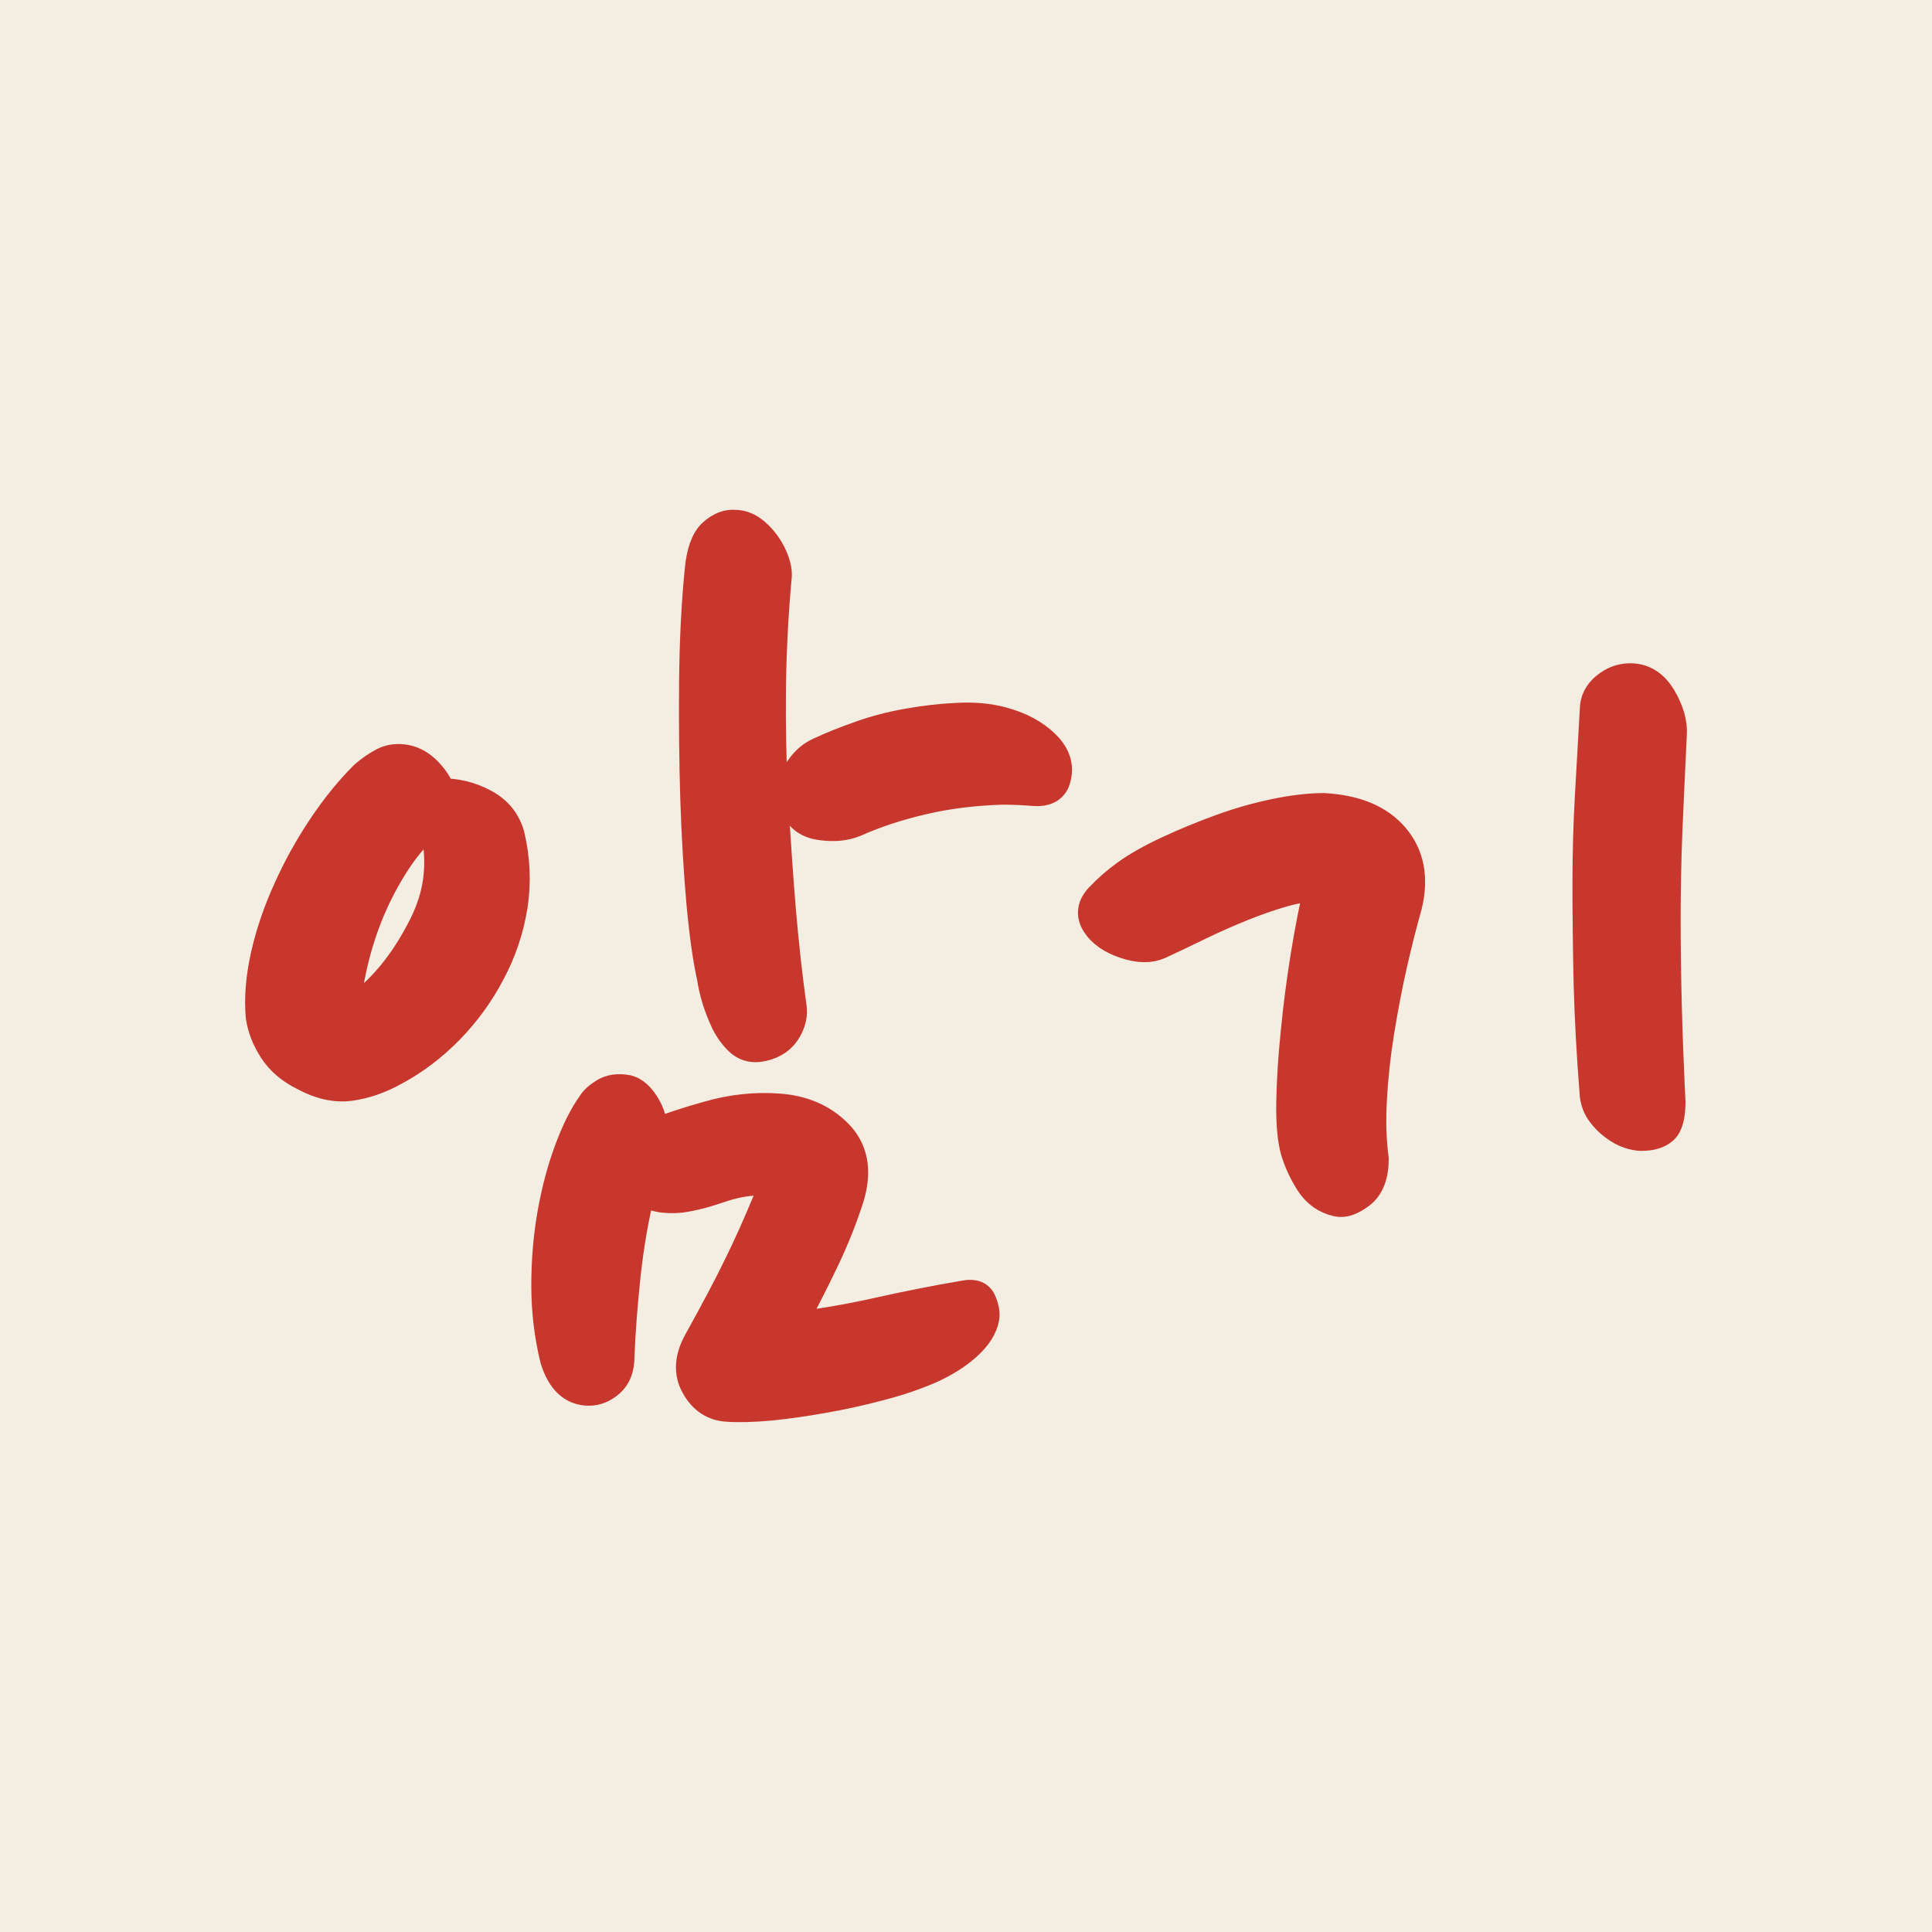
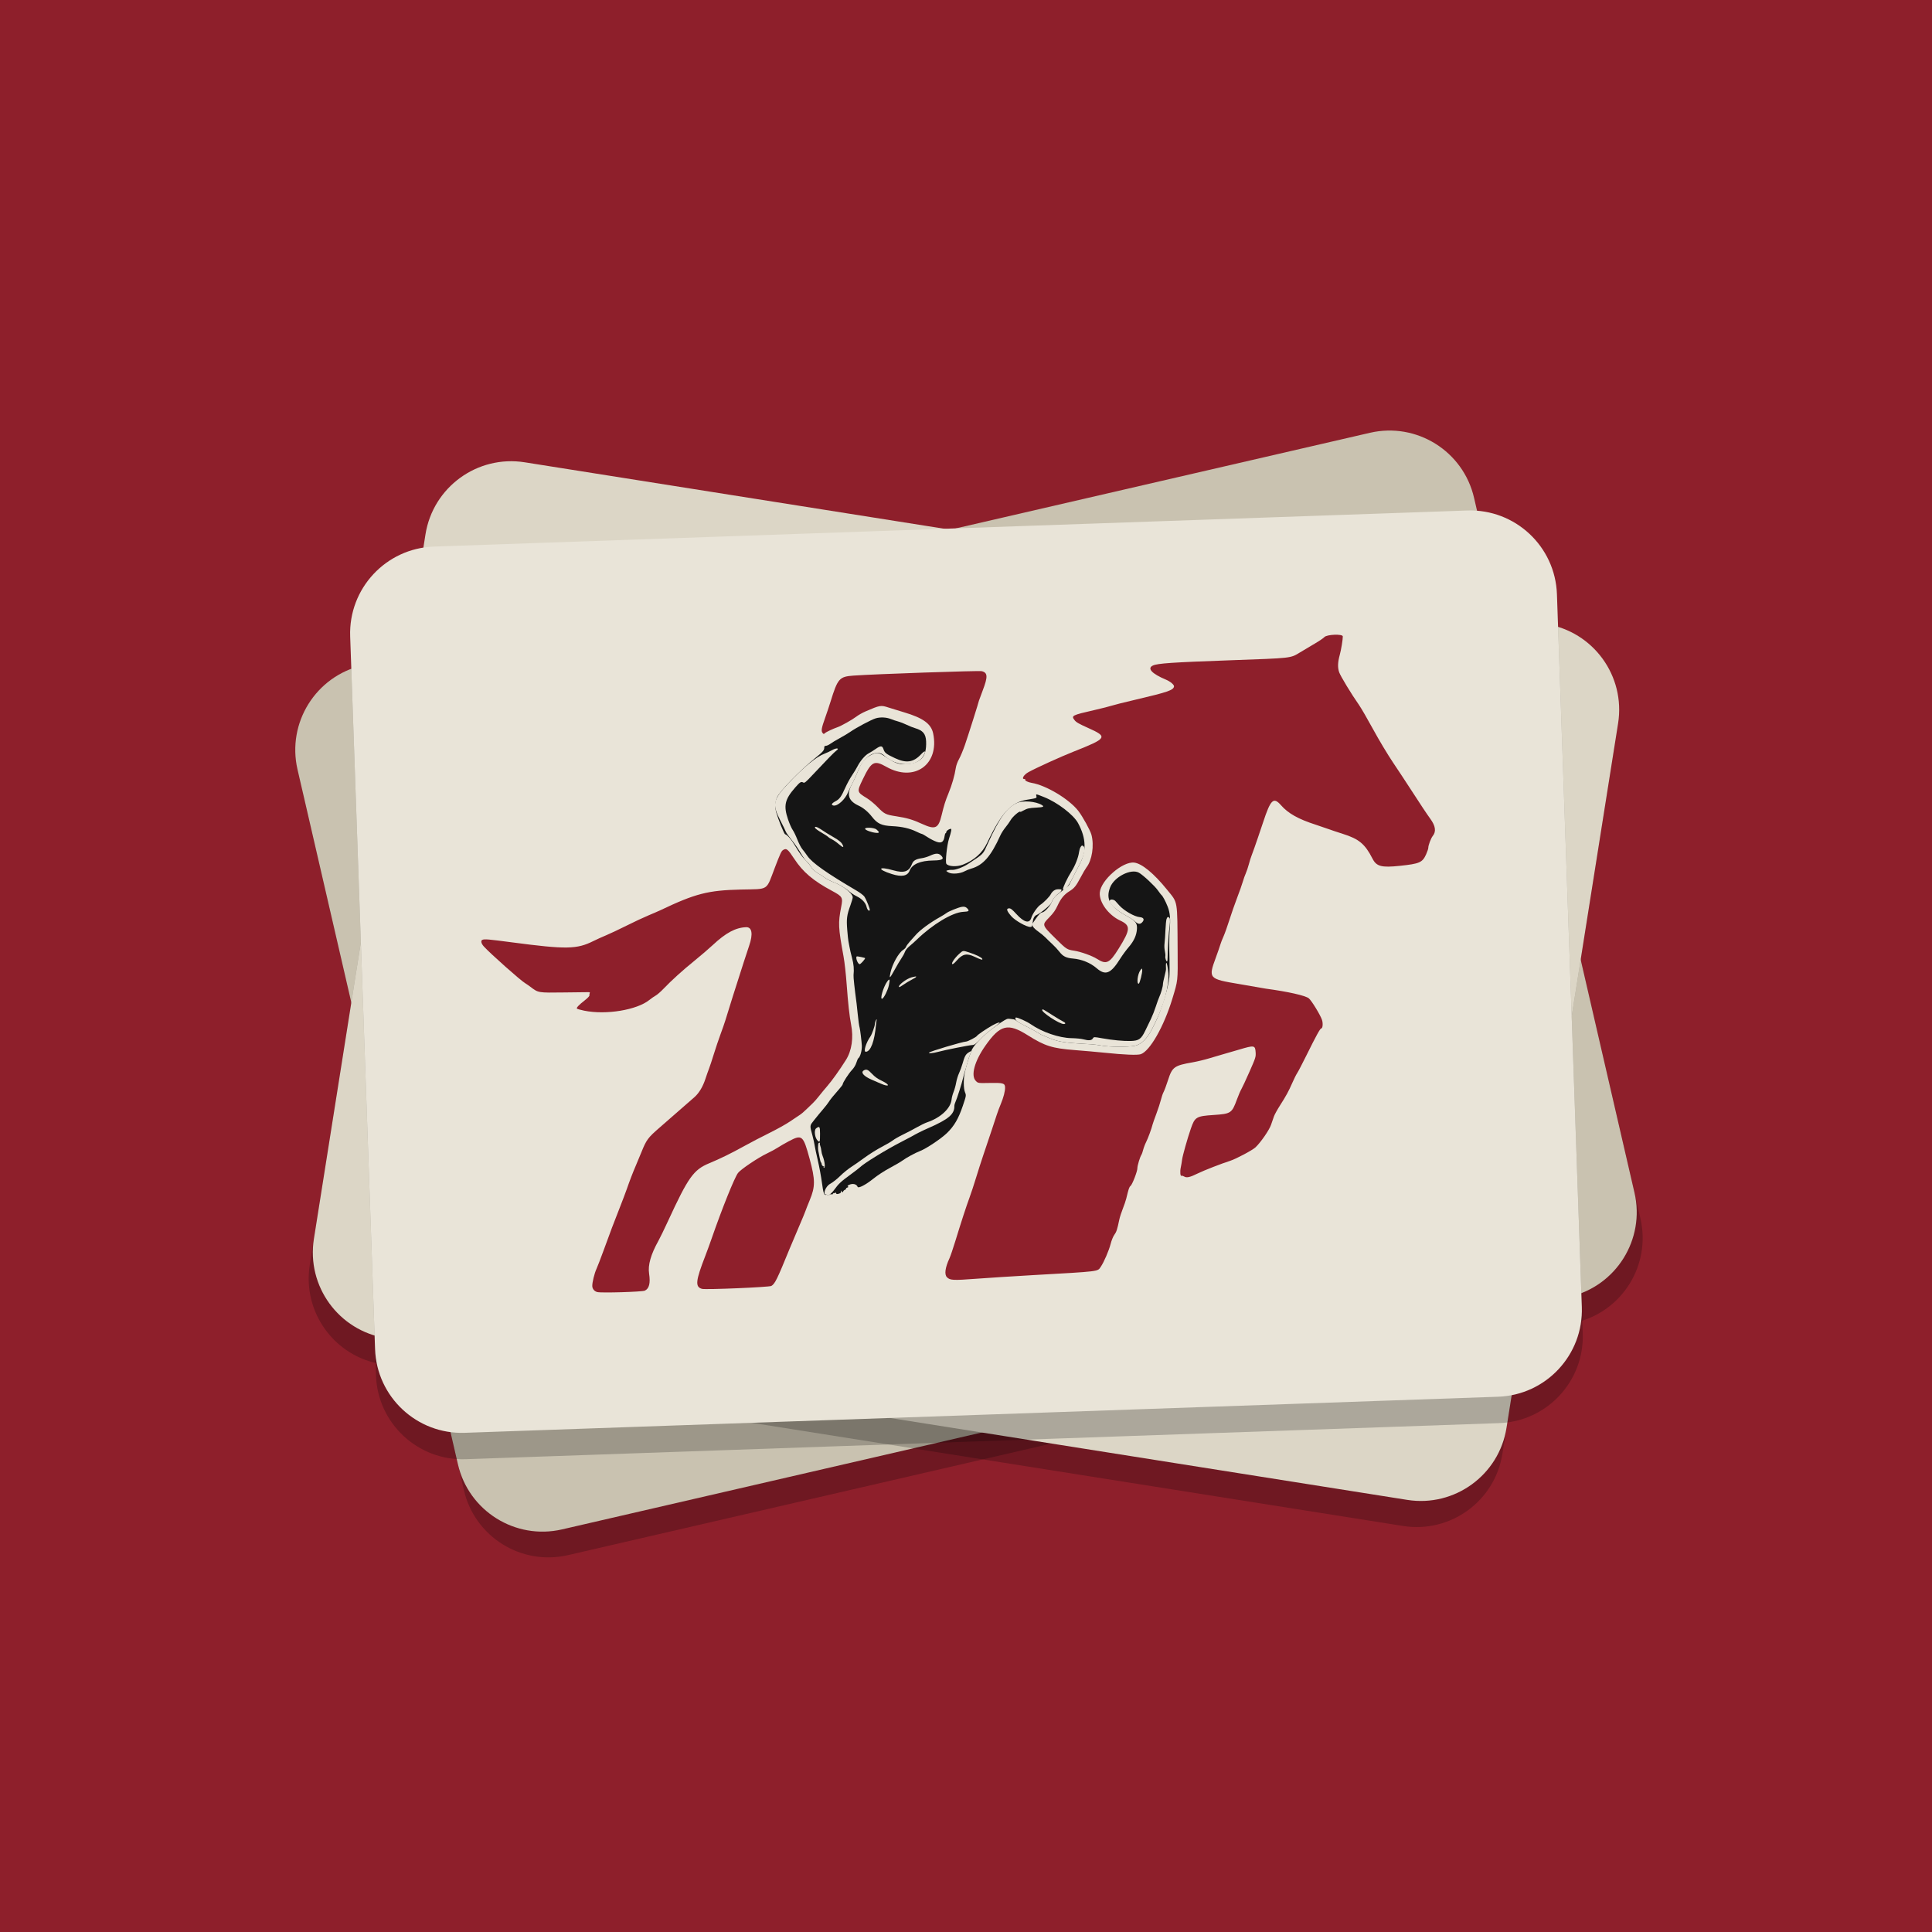
- <svg xmlns="http://www.w3.org/2000/svg" width="1024" height="1024" viewBox="0 0 100 100">
-   <rect width="100" height="100" fill="#F4EDE1" />
-   <path d="M28.70 70.34 Q28.25 68.49 28.25 66.54 Q28.25 64.58 28.57 62.79 Q28.89 61.00 29.44 59.53 Q29.98 58.06 30.62 57.16 Q30.81 56.84 31.29 56.55 Q31.77 56.26 32.48 56.39 Q32.99 56.52 33.40 57.19 Q33.82 57.86 33.82 58.70 Q34.84 58.25 36.67 57.74 Q38.49 57.22 40.28 57.35 Q42.20 57.48 43.39 58.70 Q44.57 59.91 44.00 61.90 Q43.48 63.56 42.65 65.29 Q41.82 67.02 40.92 68.68 Q43.16 68.42 45.44 67.91 Q47.71 67.40 49.95 67.02 Q50.65 66.89 50.84 67.40 Q51.04 67.91 50.97 68.23 Q50.84 68.94 50.08 69.64 Q49.31 70.34 48.16 70.86 Q47.00 71.37 45.53 71.75 Q44.06 72.14 42.62 72.39 Q41.18 72.65 39.87 72.78 Q38.56 72.90 37.66 72.84 Q36.57 72.78 36.00 71.75 Q35.42 70.73 36.12 69.45 Q37.47 67.02 38.20 65.51 Q38.94 64.01 39.71 62.15 Q39.96 61.64 39.77 61.38 Q39.58 61.13 39.26 61.13 Q38.36 61.13 37.24 61.51 Q36.12 61.90 35.23 62.02 Q33.95 62.15 33.18 61.58 Q32.67 63.62 32.41 65.99 Q32.16 68.36 32.09 70.22 Q32.09 71.11 31.58 71.56 Q31.07 72.01 30.49 72.01 Q29.21 72.01 28.70 70.34 Z M26.40 43.21 Q26.84 45.06 26.56 46.89 Q26.27 48.71 25.40 50.34 Q24.54 51.98 23.26 53.29 Q21.98 54.60 20.44 55.43 Q19.29 56.07 18.14 56.23 Q16.99 56.39 15.71 55.69 Q14.68 55.18 14.14 54.34 Q13.60 53.51 13.47 52.62 Q13.34 51.21 13.72 49.48 Q14.11 47.75 14.88 46.06 Q15.64 44.36 16.67 42.82 Q17.69 41.29 18.84 40.14 Q19.36 39.69 19.87 39.43 Q20.38 39.18 21.02 39.30 Q21.66 39.43 22.17 39.98 Q22.68 40.52 22.81 41.03 Q24.03 41.03 25.05 41.58 Q26.08 42.12 26.40 43.21 Z M40.99 52.04 Q41.12 52.74 40.67 53.42 Q40.22 54.09 39.26 54.22 Q38.68 54.28 38.27 53.90 Q37.85 53.51 37.56 52.94 Q37.28 52.36 37.08 51.72 Q36.89 51.08 36.83 50.63 Q36.51 49.22 36.28 46.76 Q36.06 44.30 35.96 41.32 Q35.87 38.34 35.90 35.24 Q35.93 32.14 36.19 29.51 Q36.32 28.10 36.89 27.59 Q37.47 27.08 38.04 27.14 Q38.49 27.14 38.91 27.43 Q39.32 27.72 39.64 28.17 Q39.96 28.62 40.12 29.10 Q40.28 29.58 40.22 29.96 Q39.96 32.84 39.93 35.75 Q39.90 38.66 40.06 41.51 Q40.22 44.36 40.44 47.05 Q40.67 49.74 40.99 52.04 Z M54.62 40.46 Q54.36 41.03 53.53 40.97 Q52.70 40.90 51.87 40.90 Q49.63 40.97 47.74 41.42 Q45.85 41.86 44.25 42.57 Q43.48 42.89 42.43 42.73 Q41.37 42.57 41.05 41.54 Q40.80 40.84 41.24 40.04 Q41.69 39.24 42.40 38.92 Q43.36 38.47 44.54 38.06 Q45.72 37.64 47.00 37.42 Q48.28 37.19 49.53 37.13 Q50.78 37.06 51.80 37.32 Q53.28 37.70 54.14 38.57 Q55.00 39.43 54.62 40.46 Z M22.36 42.50 Q21.34 43.34 20.54 44.55 Q19.74 45.77 19.16 47.14 Q18.59 48.52 18.27 49.93 Q17.95 51.34 17.88 52.55 Q18.59 52.23 19.71 51.08 Q20.83 49.93 21.72 48.26 Q22.56 46.73 22.68 45.26 Q22.81 43.78 22.36 42.50 Z M72.86 46.86 Q72.48 48.20 72.09 49.90 Q71.71 51.59 71.42 53.38 Q71.13 55.18 71.04 56.87 Q70.94 58.57 71.13 59.98 Q71.13 61.26 70.43 61.80 Q69.72 62.34 69.21 62.22 Q68.32 62.02 67.80 61.22 Q67.29 60.42 67.04 59.59 Q66.78 58.70 66.81 57.03 Q66.84 55.37 67.04 53.42 Q67.23 51.46 67.55 49.48 Q67.87 47.50 68.25 45.90 Q67.48 45.90 66.46 46.18 Q65.44 46.47 64.32 46.92 Q63.20 47.37 62.08 47.91 Q60.96 48.46 60.00 48.90 Q59.29 49.22 58.24 48.87 Q57.18 48.52 56.73 47.82 Q56.28 47.11 56.92 46.44 Q57.56 45.77 58.27 45.26 Q59.16 44.62 60.48 44.01 Q61.79 43.40 63.20 42.89 Q64.60 42.38 66.01 42.09 Q67.42 41.80 68.51 41.80 Q71.00 41.93 72.19 43.34 Q73.37 44.74 72.86 46.86 Z M86.49 57.03 Q86.49 58.12 86.11 58.47 Q85.72 58.82 84.96 58.82 Q84.70 58.82 84.32 58.70 Q83.93 58.57 83.55 58.28 Q83.16 57.99 82.88 57.61 Q82.59 57.22 82.52 56.71 Q82.27 53.58 82.20 50.89 Q82.14 48.20 82.14 45.77 Q82.14 43.34 82.27 41.13 Q82.40 38.92 82.52 36.74 Q82.52 36.04 83.10 35.56 Q83.68 35.08 84.38 35.08 Q85.40 35.08 86.01 36.10 Q86.62 37.13 86.56 38.02 Q86.43 40.71 86.33 43.02 Q86.24 45.32 86.24 47.56 Q86.24 49.80 86.30 52.07 Q86.36 54.34 86.49 57.03 Z" fill="#C8372D" stroke="#C8372D" stroke-width="1.5" stroke-linejoin="round" />
+ <svg xmlns="http://www.w3.org/2000/svg" viewBox="0 0 1024 1024" width="1024" height="1024">
+   <rect width="1024" height="1024" fill="#8E1F2B" />
+   <g transform="translate(512 520) rotate(-13)">
+     <rect x="-320.0" y="-235.0" width="640" height="470" rx="46" fill="#000" opacity=".22" transform="translate(0 14)" />
+     <rect x="-320.0" y="-235.0" width="640" height="470" rx="46" fill="#C9C2B0" />
+   </g>
+   <g transform="translate(512 520) rotate(9)">
+     <rect x="-320.0" y="-235.0" width="640" height="470" rx="46" fill="#000" opacity=".22" transform="translate(0 14)" />
+     <rect x="-320.0" y="-235.0" width="640" height="470" rx="46" fill="#DCD6C6" />
+   </g>
+   <g transform="translate(512 515) rotate(-2)">
+     <rect x="-320.0" y="-235.0" width="640" height="470" rx="46" fill="#000" opacity=".22" transform="translate(0 14)" />
+     <rect x="-320.0" y="-235.0" width="640" height="470" rx="46" fill="#E9E4D8" />
+     <g transform="translate(-270.0 -171.5) scale(0.3942)">
+       <path d="M 1182.145 2.346 C 1180.933 3.636, 1175.117 7.298, 1169.221 10.483 C 1163.324 13.669, 1154.225 18.666, 1149 21.588 C 1135.275 29.264, 1139.088 28.965, 1053.828 29.047 C 976.815 29.121, 956.864 29.777, 950.489 32.440 C 942.158 35.921, 948.568 43.406, 967.274 52.040 C 973.165 54.758, 978.267 59.389, 977.828 61.618 C 976.857 66.561, 969.074 68.931, 925.500 77.553 C 910.100 80.600, 895.475 83.732, 893 84.513 C 890.525 85.293, 880.175 87.542, 870 89.510 C 839.107 95.487, 838.154 95.929, 842.623 102.211 C 844.670 105.087, 848.305 107.348, 860.469 113.311 C 886.997 126.314, 885.846 128.057, 839.942 144.394 C 822.356 150.652, 788.589 164.598, 778.252 169.871 C 771.679 173.225, 768.077 179, 772.559 179 C 773.416 179, 773.852 179.431, 773.526 179.957 C 772.799 181.134, 777.281 183.515, 782 184.460 C 801.394 188.343, 831.865 208.173, 843.528 224.500 C 849.036 232.211, 858.613 251.186, 859.931 257 C 863.251 271.643, 859.552 291.206, 851.685 300.616 C 850.359 302.202, 846.695 308, 843.543 313.500 C 836.849 325.178, 834.384 328.016, 827.542 331.923 C 820.420 335.989, 815.766 341.258, 811.084 350.558 C 808.006 356.672, 805.215 360.362, 799.514 365.856 C 788.859 376.122, 788.677 375.447, 807.500 395.424 C 820.929 409.677, 821.703 410.213, 831.461 412.018 C 839.927 413.585, 855.209 419.672, 861.443 423.961 C 873.798 432.461, 878.091 430.650, 890.976 411.500 C 908.112 386.033, 908.596 380.830, 894.500 373.622 C 878.875 365.632, 866.914 347.927, 868.428 335.029 C 870.372 318.452, 900.672 293.933, 916.153 296.408 C 926.394 298.046, 942.114 311.970, 958.852 334.230 C 973.131 353.218, 972.249 346.889, 970.306 416.500 C 969.139 458.319, 969.434 456.278, 960.953 481.096 C 948.395 517.845, 928.312 550.429, 915.935 554.138 C 911.334 555.516, 894.287 554.231, 867 550.450 C 857.375 549.117, 839.375 546.889, 827 545.499 C 797.298 542.165, 787.165 538.573, 765.198 523.591 C 738.831 505.608, 728.406 507.777, 707.389 535.618 C 692.201 555.739, 686.281 574.806, 692.917 582.233 C 695.833 585.497, 695.833 585.497, 711.570 585.734 C 729.611 586.006, 732 586.775, 732 592.313 C 732 597.313, 729.512 605.776, 725.461 614.556 C 723.445 618.925, 720.755 625.425, 719.484 629 C 717.187 635.460, 709.807 655.255, 699.352 683 C 696.347 690.975, 691.497 704.475, 688.575 713 C 685.653 721.525, 681.419 733, 679.166 738.500 C 674.428 750.069, 666.412 772.032, 657.821 796.979 C 654.510 806.593, 650.661 816.708, 649.268 819.457 C 642.988 831.850, 641.453 840.962, 645.002 844.772 C 649.043 849.109, 652.861 849.435, 684.799 848.169 C 701.135 847.522, 734.750 846.547, 759.500 846.002 C 852.803 843.951, 847.356 844.435, 852.302 837.751 C 856.622 831.913, 863.829 816.685, 866.424 807.909 C 867.939 802.787, 870.178 797.792, 871.970 795.538 C 874.857 791.905, 876.072 788.572, 879.274 775.500 C 880.082 772.200, 882.430 765.675, 884.490 761 C 886.550 756.325, 888.860 750.250, 889.623 747.500 C 893.253 734.414, 894.161 732.001, 895.914 730.773 C 898.364 729.056, 906 711.174, 906 707.151 C 906 704.001, 910.211 691.656, 912.035 689.457 C 912.583 688.797, 913.736 685.837, 914.598 682.879 C 915.460 679.920, 917.452 675.190, 919.025 672.367 C 921.678 667.606, 926.890 654.801, 928.536 649 C 928.927 647.625, 931.430 641.246, 934.099 634.823 C 936.768 628.401, 939.807 620.076, 940.852 616.323 C 941.896 612.571, 943.687 607.922, 944.830 605.994 C 945.974 604.066, 948.936 596.866, 951.413 589.994 C 957.602 572.825, 960.392 570.970, 985.212 567.519 C 991.420 566.656, 1001.675 564.556, 1008 562.853 C 1014.325 561.150, 1022.875 558.954, 1027 557.975 C 1031.125 556.995, 1040.707 554.575, 1048.293 552.597 C 1068.903 547.222, 1070.095 547.467, 1070.339 557.114 C 1070.494 563.266, 1070.154 564.215, 1061.076 583 C 1055.893 593.725, 1050.621 604.075, 1049.360 606 C 1048.099 607.925, 1045.256 613.952, 1043.042 619.394 C 1035.576 637.747, 1034.305 638.535, 1010.983 639.263 C 987.578 639.994, 985.665 641.048, 979.707 656.500 C 974.577 669.805, 967.217 692.849, 966.452 698 C 966.085 700.475, 965.127 705.108, 964.323 708.295 C 962.884 714.001, 963.312 720.543, 965.053 719.467 C 965.543 719.165, 967.079 719.661, 968.467 720.571 C 971.806 722.758, 976.123 721.933, 987 717.030 C 995.137 713.362, 1019.375 704.878, 1031.033 701.618 C 1038.963 699.400, 1061.444 688.427, 1065.683 684.706 C 1072.923 678.349, 1084.951 662.177, 1087.618 655.213 C 1089.032 651.521, 1090.978 646.475, 1091.943 644 C 1092.909 641.525, 1096.804 635.010, 1100.599 629.523 C 1109.261 617.001, 1112.859 610.899, 1118.436 599.274 C 1120.870 594.199, 1123.946 588.574, 1125.270 586.774 C 1126.595 584.973, 1132.530 574.500, 1138.459 563.500 C 1152.655 537.165, 1158.127 528, 1159.654 528 C 1161.584 528, 1162.407 521.317, 1161.051 516.654 C 1159.102 509.954, 1147.959 490.171, 1144.349 487.001 C 1139.923 483.115, 1116.986 477.095, 1087.153 471.989 C 1084.213 471.485, 1081.026 470.826, 1080.071 470.523 C 1079.117 470.220, 1066.384 467.547, 1051.775 464.584 C 1010.456 456.201, 1009.990 455.637, 1021.355 427.730 C 1024.318 420.453, 1027.313 412.700, 1028.009 410.500 C 1028.706 408.300, 1030.735 403.575, 1032.518 400 C 1034.301 396.425, 1038.236 386.525, 1041.262 378 C 1044.288 369.475, 1049.447 356.200, 1052.728 348.500 C 1056.008 340.800, 1059.724 331.350, 1060.985 327.500 C 1062.246 323.650, 1064.297 318.464, 1065.542 315.975 C 1066.787 313.486, 1068.815 308.086, 1070.048 303.975 C 1071.280 299.864, 1073.105 294.700, 1074.102 292.500 C 1075.100 290.300, 1077.009 285.575, 1078.344 282 C 1079.680 278.425, 1081.937 272.575, 1083.360 269 C 1084.782 265.425, 1088.262 256.200, 1091.093 248.500 C 1102.376 217.803, 1106.307 214.298, 1116.051 226.242 C 1125.239 237.504, 1138.682 245.685, 1161.500 253.901 C 1166.450 255.683, 1173.875 258.517, 1178 260.198 C 1182.125 261.879, 1190.996 265.198, 1197.714 267.572 C 1219.270 275.193, 1227.059 282.175, 1236.494 302.333 C 1241.467 312.959, 1248.127 314.949, 1272.883 313.210 C 1299.530 311.338, 1303.380 309.810, 1308.697 299 C 1310.456 295.425, 1311.919 291.528, 1311.947 290.339 C 1312.031 286.922, 1315.919 277.602, 1318.529 274.565 C 1323.551 268.720, 1322.688 261.192, 1315.847 251.173 C 1311.936 245.445, 1302.853 230.682, 1290.207 209.500 C 1284.953 200.700, 1275.195 184.725, 1268.522 174 C 1261.643 162.945, 1250.747 143.240, 1243.363 128.500 C 1236.199 114.200, 1228.233 99.266, 1225.661 95.312 C 1215.798 80.154, 1201.873 55.266, 1200.347 50.069 C 1198.470 43.673, 1198.974 36.680, 1202.012 27 C 1204.122 20.277, 1206.949 6.197, 1206.982 2.250 C 1207.011 -1.305, 1185.497 -1.222, 1182.145 2.346 M 547.826 31.947 C 528.507 32.675, 526.360 34.937, 515.571 65.934 C 513.598 71.602, 509.993 81.248, 507.559 87.370 C 502.180 100.899, 501.367 104.793, 503.354 107.487 C 504.709 109.323, 504.959 109.352, 506.660 107.867 C 508.351 106.391, 518.023 102.263, 524 100.465 C 528.766 99.032, 544.233 91.020, 549.354 87.332 C 552.184 85.293, 557.875 82.307, 562 80.696 C 582.108 72.842, 582.929 72.736, 593.500 76.604 C 597.350 78.013, 606.575 81.203, 614 83.693 C 639.200 92.144, 649.762 100.415, 651.990 113.441 C 659.194 155.559, 624.258 178.599, 587.432 156.016 C 571.406 146.188, 567.705 148.027, 555.081 172.091 C 546.561 188.331, 546.605 188.556, 560.074 197.430 C 563.689 199.812, 569.946 205.396, 573.977 209.839 C 582.656 219.404, 584.398 220.337, 598.618 223.029 C 613.042 225.759, 620.349 228.211, 633.233 234.642 C 650.293 243.158, 654.587 241.384, 659.472 223.801 C 663.248 210.210, 665.184 204.722, 669.809 194.500 C 674.875 183.301, 678.848 171.108, 680.811 160.729 C 681.447 157.370, 683.421 152.500, 685.534 149.076 C 687.530 145.841, 691.399 137.413, 694.130 130.347 C 698.725 118.458, 715 72.654, 715 71.611 C 715 71.359, 717.513 65.225, 720.583 57.980 C 728.311 39.751, 728.217 34.266, 720.142 32.023 C 716.329 30.964, 575.585 30.902, 547.826 31.947 M 444.743 263.084 C 442.550 264.361, 440.800 267.804, 433.094 286 C 419.668 317.704, 424.820 314.594, 386.450 314.156 C 342.124 313.650, 325.026 317.396, 277.500 338.022 C 274.750 339.215, 267.220 342.178, 260.766 344.605 C 254.312 347.032, 240.812 352.787, 230.766 357.395 C 220.720 362.002, 208.225 367.368, 203 369.319 C 197.775 371.269, 190.020 374.456, 185.766 376.400 C 162.986 386.812, 148.967 386.554, 76.319 374.389 C 44.242 369.018, 39.580 368.457, 36.582 369.607 C 34.020 370.590, 34.759 374.529, 38.279 378.655 C 46.922 388.788, 86.183 426.197, 92 429.843 C 93.375 430.704, 96.525 433.057, 99 435.070 C 109.338 443.481, 108.815 443.375, 143.500 444.125 C 160.550 444.494, 175.539 444.842, 176.809 444.898 C 178.395 444.968, 178.872 445.392, 178.334 446.250 C 177.903 446.938, 177.671 448.237, 177.819 449.138 C 177.989 450.176, 175.540 452.629, 171.133 455.835 C 163.391 461.465, 159.812 464.935, 160.284 466.352 C 160.457 466.871, 164.839 468.313, 170.022 469.557 C 199.150 476.548, 240.772 471.189, 258.174 458.206 C 261.103 456.021, 265.075 453.459, 267 452.513 C 268.925 451.567, 273.650 447.734, 277.500 443.996 C 289.226 432.611, 303.701 420.395, 320.500 407.706 C 329.300 401.059, 340.775 391.890, 346 387.331 C 364.038 371.591, 377.490 365, 391.577 365 C 399.531 365, 400.746 374.493, 394.777 390 C 391.627 398.183, 384.640 417.500, 370.544 457 C 367.188 466.403, 363.176 477.889, 359.190 489.500 C 358.057 492.800, 354.879 500.980, 352.128 507.677 C 349.377 514.375, 344.890 526.300, 342.157 534.177 C 339.424 542.055, 336.205 550.750, 335.003 553.500 C 333.801 556.250, 331.470 562.204, 329.822 566.730 C 326.044 577.105, 320.645 585.505, 314.380 590.752 C 309.090 595.184, 286.521 613.550, 265 630.937 C 249.929 643.114, 247.547 646.132, 240.484 662 C 237.914 667.775, 234.208 675.875, 232.249 680 C 227.961 689.031, 222.939 700.827, 219.051 711 C 217.474 715.125, 212.274 727.500, 207.494 738.500 C 198.357 759.531, 196.864 763.106, 184.622 793.281 C 180.431 803.611, 175.889 814.259, 174.529 816.943 C 171.464 822.991, 168 835.254, 168 840.056 C 168 843.859, 170.693 847.280, 174.500 848.313 C 180.300 849.886, 234.702 850.152, 238.356 848.625 C 244.328 846.129, 246.442 838.860, 244.928 826.018 C 243.562 814.438, 248.114 800.287, 258.996 782.277 C 261.249 778.550, 267.400 766.950, 272.666 756.500 C 302.033 698.224, 309.488 688.486, 330.863 680.471 C 345.965 674.808, 361.019 668.080, 378 659.403 C 387.075 654.765, 402.862 647.216, 413.082 642.627 C 423.302 638.038, 436.127 631.458, 441.582 628.005 C 447.037 624.551, 453.075 620.806, 455 619.683 C 456.925 618.559, 460.975 615.358, 464 612.568 C 467.025 609.779, 471.075 606.138, 473 604.478 C 474.925 602.818, 478.740 598.768, 481.478 595.480 C 484.216 592.191, 489.391 586.348, 492.978 582.496 C 499.800 575.169, 510.247 561.590, 519.387 548.166 C 527.774 535.848, 530.913 518.525, 528.023 500.500 C 526.263 489.521, 524.937 471.888, 524.007 447.065 C 523.475 432.853, 522.253 416.811, 521.108 409 C 515.318 369.498, 515.246 363.919, 520.240 342.251 C 523.194 329.436, 522.604 328.321, 508.532 320.112 C 483.837 305.706, 470.516 293.582, 459.517 275.500 C 451.166 261.771, 449.459 260.337, 444.743 263.084 M 438.927 654.584 C 433.742 657.105, 426.902 660.745, 423.726 662.671 C 420.551 664.597, 413.889 667.910, 408.923 670.033 C 397.028 675.117, 372.749 690.267, 369.089 694.888 C 363.989 701.331, 345.928 742.112, 330.512 782 C 327.854 788.875, 323.750 799, 321.390 804.500 C 307.025 837.984, 305.935 845.873, 315.253 848.903 C 319.966 850.435, 405.756 849.811, 408.642 848.223 C 413.579 845.507, 416.675 839.729, 434.741 799.500 C 437.211 794, 443.172 781.175, 447.988 771 C 452.803 760.825, 457.321 750.925, 458.027 749 C 458.733 747.075, 461.520 740.673, 464.222 734.774 C 472.424 716.862, 472.718 707.751, 466.014 679.156 C 458.511 647.154, 457.010 645.792, 438.927 654.584" fill="#8E1F2B" />
+       <path d="M 575.500 90.418 C 569.689 91.935, 549.065 101.973, 540.843 107.287 C 537.732 109.297, 531.207 112.905, 526.343 115.303 C 521.479 117.701, 515.750 120.864, 513.610 122.332 C 511.471 123.799, 508.659 125, 507.360 125 C 505.642 125, 505 125.562, 505 127.066 C 505 130.752, 503.114 132.841, 492.724 140.668 C 471.010 157.025, 442.367 184.567, 439.035 192.294 C 436.120 199.054, 435.684 205.101, 437.563 212.714 C 439.775 221.675, 446.987 241.402, 448.221 241.866 C 451.673 243.163, 456.825 249.741, 462.247 259.773 C 466.090 266.886, 470.549 273.495, 473.816 276.923 C 476.740 279.990, 479.961 284.075, 480.974 286 C 482.982 289.814, 486.808 293.612, 491.500 296.450 C 493.150 297.448, 496.799 300.011, 499.609 302.145 C 502.419 304.279, 507.594 307.184, 511.109 308.601 C 523.145 313.451, 535.874 324.127, 536.230 329.671 C 536.295 330.677, 534.710 335.566, 532.709 340.535 C 527.417 353.679, 526.632 358.479, 527.319 373.500 C 527.646 380.650, 528.119 387.444, 528.370 388.598 C 528.621 389.752, 529.131 393.127, 529.503 396.098 C 529.875 399.069, 531.173 405.775, 532.386 411 C 534.417 419.741, 534.791 426.688, 533.651 434.500 C 533.285 437.010, 534.381 452.084, 536.450 473 C 536.695 475.475, 537.163 482, 537.491 487.500 C 537.977 495.665, 538.732 502.635, 539.495 506 C 540.063 508.505, 541.374 523.922, 541.481 529.347 C 541.610 535.936, 538.829 544.752, 536.087 546.446 C 535.601 546.747, 534.370 549.349, 533.352 552.229 C 532.175 555.558, 529.861 559.086, 527 561.914 C 522.520 566.342, 514.020 578.541, 514.007 580.559 C 514.003 581.142, 511.863 583.870, 509.250 586.623 C 501.225 595.077, 495.940 601.156, 494.239 603.889 C 493.345 605.325, 489.888 609.457, 486.557 613.071 C 483.226 616.684, 477.709 622.925, 474.298 626.938 C 467.373 635.087, 467.593 633.640, 471.020 648.500 C 472.035 652.900, 473.110 658.750, 473.408 661.500 C 473.707 664.250, 475.327 673.475, 477.009 682 C 478.690 690.525, 480.682 703.926, 481.435 711.779 C 482.796 725.983, 483.850 729.379, 486.573 728.334 C 487.358 728.032, 488 728.296, 488 728.919 C 488 729.669, 489.012 729.528, 491 728.500 C 493.173 727.376, 494 727.284, 494 728.165 C 494 728.835, 494.607 728.553, 495.348 727.538 C 496.090 726.524, 497.176 725.991, 497.763 726.353 C 498.349 726.716, 499.057 726.447, 499.336 725.756 C 499.636 725.011, 499.874 725.226, 499.921 726.284 C 499.977 727.543, 500.663 727.977, 502.250 727.759 C 505.640 727.293, 507.202 725.986, 506.566 724.149 C 506.132 722.897, 506.350 722.958, 507.470 724.403 C 508.779 726.093, 509.015 726.125, 509.565 724.692 C 509.906 723.803, 511.050 722.802, 512.107 722.466 C 513.164 722.131, 513.803 721.490, 513.526 721.042 C 513.249 720.594, 514.030 719.951, 515.261 719.614 C 516.887 719.168, 517.150 718.774, 516.222 718.173 C 515.291 717.572, 515.645 717.027, 517.519 716.173 C 522.605 713.856, 527.898 715.194, 529.210 719.129 C 530.025 721.574, 540.084 716.831, 550.316 709.178 C 556.440 704.598, 565.648 699.032, 573.411 695.218 C 580.513 691.729, 588.163 687.612, 590.411 686.069 C 595.880 682.317, 608.237 676.156, 614.883 673.869 C 623.202 671.006, 643.696 658.319, 651.750 651.047 C 661.778 641.992, 667.930 632.257, 674.283 615.392 C 679.537 601.446, 679.537 601.446, 677.925 597.081 C 676.038 591.973, 676.368 578.763, 678.590 570.500 C 680.728 562.548, 684.459 551.142, 686.169 547.332 C 687.361 544.674, 688.392 542.275, 688.460 542 C 689.124 539.314, 692.996 534.179, 697.648 529.813 C 700.762 526.891, 704.028 523.775, 704.905 522.888 C 708.370 519.386, 721.593 509.776, 729.602 504.938 C 737.461 500.191, 738.350 499.888, 742.277 500.608 C 744.600 501.033, 746.838 501.408, 747.250 501.441 C 747.663 501.473, 749.542 502.730, 751.426 504.234 C 753.310 505.737, 758.823 509.060, 763.676 511.619 C 768.529 514.177, 775.063 518.010, 778.195 520.135 C 781.327 522.261, 784.133 524, 784.429 524 C 784.726 524, 787.688 525.318, 791.013 526.928 C 803.262 532.862, 811.381 534.775, 833.500 536.938 C 839 537.476, 846.425 538.200, 850 538.548 C 853.575 538.895, 859.200 539.797, 862.500 540.551 C 873.216 543, 898.255 544.135, 908.148 542.620 C 916.942 541.273, 925.441 533.441, 932.696 520 C 934.328 516.975, 936.166 513.600, 936.780 512.500 C 945.180 497.450, 956.034 466.419, 957.928 452.044 C 958.402 448.445, 958.854 438.075, 958.933 429 C 959.084 411.794, 959.704 396.386, 960.528 389.417 C 962.356 373.955, 961.956 365.647, 958.974 357.154 C 956.326 349.611, 952.694 342.313, 950.936 341 C 950.567 340.725, 948.664 338.025, 946.707 335 C 942.670 328.761, 927.330 313.412, 921.882 310.160 C 911.406 303.906, 888.299 314.775, 882.484 328.692 C 875.924 344.392, 881.348 354.500, 903.428 367.728 C 915.165 374.759, 917.364 377.711, 916.664 385.500 C 915.903 393.969, 912.157 401.602, 904.886 409.501 C 901.249 413.453, 895.875 420.240, 892.944 424.583 C 879.347 444.733, 872.252 447.327, 860.500 436.446 C 852.457 428.999, 840.978 423.853, 829.333 422.474 C 820.302 421.404, 815.921 419.045, 811.535 412.889 C 809.423 409.925, 805.176 405.015, 802.098 401.977 C 799.019 398.940, 795.113 394.890, 793.417 392.977 C 791.722 391.065, 787.545 387.352, 784.135 384.726 C 777.599 379.693, 774.927 375.762, 776.554 373.572 C 777.074 372.871, 778.950 370.319, 780.722 367.899 C 785.238 361.732, 788.164 359, 790.251 359 C 793.070 359, 801.081 350.961, 803.207 346 C 805.745 340.076, 807.855 337.929, 818 330.947 C 822.675 327.729, 826.991 324.287, 827.592 323.298 C 828.192 322.309, 830.842 317.450, 833.481 312.500 C 836.121 307.550, 839.821 300.918, 841.705 297.762 C 852.733 279.287, 852.980 261.936, 842.515 240.758 C 836.829 229.251, 815.680 211.857, 797.998 204.144 C 786.818 199.268, 787.148 199.322, 787.746 202.454 C 788.279 205.241, 788.535 205.152, 775 206.893 C 753.454 209.664, 739.868 223.363, 719.394 262.966 C 712.506 276.288, 701.101 285.815, 685.640 291.158 C 677.337 294.028, 665.970 292.996, 663.597 289.158 C 662.096 286.729, 665.190 264.476, 668.207 256 C 672.033 245.251, 672.650 242.073, 670.853 242.371 C 668.207 242.811, 665 245.093, 665 246.535 C 665 247.341, 664.590 248, 664.088 248 C 663.586 248, 662.887 249.711, 662.533 251.802 C 661.211 259.628, 658.133 261.711, 651.591 259.208 C 648.461 258.010, 643.053 254.998, 639.573 252.515 C 636.093 250.032, 632.808 248, 632.274 248 C 631.739 248, 628.367 246.443, 624.780 244.539 C 615.927 239.841, 605.645 237.140, 592.476 236.052 C 578.241 234.876, 572.770 232.081, 565.749 222.401 C 560.832 215.621, 554.606 210.055, 548.521 207 C 534.734 200.078, 532.414 191.311, 540.690 177.413 C 542.954 173.611, 546.763 166.005, 549.153 160.511 C 554.122 149.091, 558.581 143.883, 566.966 139.704 C 575.099 135.652, 577.874 136.040, 586.669 142.463 C 598.668 151.226, 604.124 153.495, 613 153.410 C 633.982 153.211, 642.233 144.833, 642.132 123.826 C 642.084 113.715, 638.434 108.955, 628.102 105.530 C 625.134 104.546, 619.959 102.267, 616.602 100.466 C 613.246 98.665, 608.250 96.515, 605.500 95.688 C 602.750 94.862, 598.439 93.257, 595.921 92.122 C 590.007 89.456, 581.806 88.772, 575.500 90.418" fill="#151515" />
+       <path d="M 574 131.578 C 570.975 133.541, 566.575 136.070, 564.222 137.197 C 559.516 139.452, 552.704 146.906, 548.686 154.199 C 547.262 156.783, 543.781 162.082, 540.950 165.974 C 538.119 169.866, 533.785 177.202, 531.320 182.275 C 525.587 194.073, 523.088 197.295, 517.617 199.944 C 512.240 202.546, 511.061 204.726, 514.555 205.603 C 520.095 206.994, 530.724 197.953, 535.024 188.193 C 536.161 185.612, 538.828 180.575, 540.949 177 C 543.071 173.425, 546.763 166.005, 549.153 160.511 C 557.903 140.402, 575.432 130.903, 585.253 140.947 C 600.224 156.260, 627.842 158.012, 636.973 144.228 C 642.054 136.555, 640.918 134.733, 634.829 140.790 C 624.124 151.439, 614.605 152.525, 599.500 144.820 C 588.048 138.978, 585.866 137.166, 584.530 132.385 C 583.096 127.257, 580.917 127.090, 574 131.578 M 514.899 131.338 C 512.480 132.623, 508.215 134.434, 505.423 135.361 C 493.852 139.201, 476.633 152.324, 454.803 173.938 C 433.496 195.035, 432.042 200.983, 442.683 223.500 C 446.062 230.650, 449.110 237.478, 449.456 238.673 C 449.803 239.868, 453.220 245.043, 457.049 250.173 C 460.879 255.303, 466.011 263.325, 468.454 268 C 470.896 272.675, 474.288 277.794, 475.992 279.376 C 477.695 280.959, 479.927 283.884, 480.953 285.876 C 482.966 289.790, 486.735 293.568, 491.500 296.450 C 493.150 297.448, 496.781 299.997, 499.569 302.114 C 502.357 304.232, 507.784 307.261, 511.629 308.847 C 518.737 311.778, 526.593 316.893, 532.967 322.740 C 534.910 324.523, 539.114 327.376, 542.309 329.081 C 548.730 332.506, 553.410 338.041, 554.414 343.395 C 555.129 347.203, 557.399 349.781, 558.488 348.020 C 559.228 346.823, 554.757 334.210, 551.901 329.438 C 550.876 327.725, 546.292 323.979, 541.498 320.938 C 502.183 295.994, 483.256 281.605, 477.218 272.071 C 475.277 269.007, 472.352 264.788, 470.717 262.695 C 469.082 260.602, 466.299 254.739, 464.533 249.666 C 462.766 244.593, 460.130 238.643, 458.675 236.443 C 457.219 234.244, 454.617 227.732, 452.893 221.972 C 447.328 203.390, 449.508 195.088, 464 179.668 C 470.769 172.467, 472.315 171.555, 474.964 173.209 C 476.795 174.353, 478.015 173.430, 488.737 162.788 C 507.953 143.714, 518.260 133.876, 520.701 132.276 C 526.294 128.612, 521.490 127.835, 514.899 131.338 M 761.500 210.722 C 747.634 216.333, 737.488 229.384, 720.500 263.459 C 712.751 279.002, 715.115 276.699, 692.948 290.299 C 685.909 294.617, 675.441 298.129, 671.109 297.624 C 669.271 297.410, 666.582 297.560, 665.134 297.957 C 662.500 298.680, 662.500 298.680, 666 300.908 C 670.352 303.680, 681.645 303.242, 687.883 300.059 C 690 298.980, 693.929 297.555, 696.616 296.894 C 712.944 292.875, 723.729 281.421, 737.575 253.396 C 738.961 250.588, 742.237 245.863, 744.853 242.896 C 747.469 239.928, 750.697 235.700, 752.027 233.500 C 754.936 228.688, 765.500 220.441, 765.500 222.982 C 765.500 223.155, 767.300 222.393, 769.500 221.290 C 774.979 218.542, 777.150 218.130, 787.275 217.914 C 796.878 217.709, 798.272 217.064, 794.478 214.577 C 786.677 209.466, 769.551 207.464, 761.500 210.722 M 488.991 234.983 C 489.541 236.011, 493.334 238.936, 497.420 241.483 C 501.506 244.029, 505.415 246.795, 506.107 247.629 C 506.800 248.464, 509.063 250.012, 511.138 251.070 C 513.212 252.129, 517.292 255.214, 520.205 257.928 C 525.846 263.183, 527.388 262.992, 524.380 257.408 C 523.151 255.125, 519.764 252.241, 514.204 248.743 C 506.127 243.661, 503.479 241.890, 495.911 236.502 C 491.172 233.129, 487.576 232.339, 488.991 234.983 M 556 238.284 C 556 240.118, 564.616 243.635, 570.868 244.354 C 575.358 244.869, 575.464 243.540, 571.237 239.715 C 568.472 237.212, 556 236.040, 556 238.284 M 844.597 273.250 C 843.800 274.488, 842.851 277.300, 842.487 279.500 C 841.274 286.844, 836.715 297.422, 831.422 305.177 C 825.524 313.817, 818.586 327.258, 819.150 328.950 C 820.310 332.429, 826.942 324.824, 833.495 312.500 C 836.127 307.550, 839.821 300.918, 841.705 297.762 C 848.786 285.900, 851.765 275.165, 848.800 272.200 C 847.086 270.486, 846.241 270.697, 844.597 273.250 M 642 277.559 C 638.975 278.844, 634.025 280.166, 631 280.498 C 622.919 281.383, 619.321 283.296, 617.490 287.678 C 613.188 297.974, 606.367 300.100, 592.264 295.541 C 571.761 288.913, 569.600 293.181, 589.810 300.392 C 602.994 305.096, 610.836 303.882, 613.932 296.658 C 617.613 288.071, 628.774 283.734, 646.194 284.122 C 658.813 284.403, 661.660 282.569, 656.545 277.455 C 653.460 274.369, 649.444 274.398, 642 277.559 M 807.058 330.111 C 805.430 331.101, 803.440 333.183, 802.636 334.737 C 800.895 338.104, 792.938 345.682, 787.905 348.768 C 784.030 351.143, 776.895 360.625, 775.313 365.500 C 772.589 373.897, 765.416 371.885, 755.191 359.855 C 749.842 353.561, 747.967 352, 745.758 352 C 741.553 352, 742.378 355.272, 748.473 362.762 C 753.414 368.835, 768.475 378, 773.514 378 C 775.778 378, 775.913 377.699, 777.326 369.491 C 777.873 366.312, 779.789 363.294, 781.722 362.564 C 787.679 360.314, 802.052 349.285, 803.096 346.164 C 804.468 342.063, 808.999 336.782, 813.570 333.957 C 816.653 332.051, 818.188 329.157, 816.250 328.901 C 811.716 328.301, 809.569 328.584, 807.058 330.111 M 881.509 345.986 C 879.282 349.589, 889.599 359.754, 903.776 367.925 C 907.778 370.231, 912.600 373.667, 914.493 375.559 C 918.431 379.498, 921.115 379.885, 924.061 376.939 C 927.536 373.464, 926.280 370.596, 921 369.948 C 913.845 369.070, 900.288 360.661, 894.016 353.213 C 892.296 351.171, 890.048 348.488, 889.020 347.250 C 887.115 344.956, 882.613 344.199, 881.509 345.986 M 682 347.815 C 677.360 348.518, 664.528 353.200, 661.675 355.231 C 660.118 356.340, 656.292 358.555, 653.172 360.154 C 639.090 367.371, 625.566 376.567, 619.217 383.244 C 617.172 385.393, 613.406 389.325, 610.847 391.982 C 608.288 394.638, 605.906 397.721, 605.553 398.833 C 605.200 399.945, 603.383 401.756, 601.515 402.858 C 595.263 406.547, 586.433 421.078, 583.425 432.627 C 581.094 441.576, 582.099 440.986, 589.014 429.350 C 592.560 423.382, 596.969 416.505, 598.812 414.067 C 600.655 411.628, 602.863 407.885, 603.718 405.748 C 604.709 403.271, 607.126 400.454, 610.386 397.978 C 613.199 395.842, 617.750 392.058, 620.500 389.570 C 642.209 369.931, 669.639 354.761, 683.787 354.570 C 691.932 354.459, 692.825 353.702, 689.356 349.850 C 687.599 347.898, 685.425 347.296, 682 347.815 M 956.875 373.750 C 956.283 375.262, 955.392 381.900, 954.894 388.500 C 954.396 395.100, 953.581 402.989, 953.083 406.032 C 952.530 409.408, 952.544 413.500, 953.119 416.532 C 953.638 419.264, 953.822 422.481, 953.529 423.681 C 952.936 426.108, 954.682 431.651, 955.714 430.619 C 956.076 430.257, 956.451 427.607, 956.548 424.730 C 956.744 418.892, 958.855 394.882, 959.514 391 C 961.553 378.988, 961.948 373.642, 960.892 372.370 C 959.187 370.315, 958.068 370.699, 956.875 373.750 M 676.905 410.580 C 670.728 415.740, 665.416 422.816, 666.731 424.131 C 667.472 424.872, 669.369 423.518, 673.097 419.584 C 681.196 411.040, 686.721 410.070, 697.064 415.378 C 705.903 419.915, 708.170 420.606, 707.369 418.519 C 706.643 416.626, 699.156 412.676, 690.004 409.356 C 681.745 406.360, 681.982 406.338, 676.905 410.580 M 538.914 409.458 C 536.707 410.549, 539.879 420, 542.453 420 C 543.802 420, 550 413.578, 550 412.180 C 550 411.642, 539.641 409.098, 538.914 409.458 M 953.842 436.050 C 953.756 437.947, 953.736 440.175, 953.799 441 C 953.862 441.825, 952.808 446.165, 951.457 450.645 C 950.105 455.124, 948.989 459.849, 948.975 461.145 C 948.946 463.946, 945.875 473.407, 943.512 477.976 C 942.588 479.763, 940.309 485.433, 938.448 490.575 C 936.586 495.717, 933.457 502.979, 931.493 506.712 C 929.529 510.445, 925.803 517.538, 923.211 522.473 C 917.198 533.925, 914.109 535.982, 903 535.936 C 893.508 535.896, 878.607 533.958, 864.592 530.940 C 853.684 528.591, 853.684 528.591, 852.220 530.795 C 850.448 533.463, 846.460 533.671, 839.409 531.463 C 836.709 530.617, 829.550 529.669, 823.500 529.355 C 807.001 528.500, 784.202 519.792, 769.500 508.729 C 764.382 504.878, 752.497 499, 749.828 499 C 749.372 499, 749.025 499.788, 749.055 500.750 C 749.130 503.118, 752.954 505.967, 763.572 511.564 C 768.483 514.153, 775.063 518.010, 778.195 520.135 C 781.327 522.261, 784.133 524, 784.429 524 C 784.726 524, 787.688 525.318, 791.013 526.928 C 803.262 532.862, 811.381 534.775, 833.500 536.938 C 839 537.476, 846.425 538.200, 850 538.548 C 853.575 538.895, 859.200 539.797, 862.500 540.551 C 873.216 543, 898.255 544.135, 908.148 542.620 C 916.942 541.273, 925.441 533.441, 932.696 520 C 934.328 516.975, 936.153 513.600, 936.751 512.500 C 949.608 488.833, 957.356 463.262, 956.699 446.665 C 956.253 435.427, 954.217 427.857, 953.842 436.050 M 611.608 440.114 C 604.188 441.856, 592.231 450.565, 594.351 452.684 C 594.633 452.966, 597.257 451.618, 600.182 449.687 C 603.107 447.757, 608.096 444.956, 611.269 443.463 C 619.877 439.412, 620.006 438.143, 611.608 440.114 M 919.250 441.397 C 915.359 446.365, 913.290 459.865, 916.500 459.335 C 917.834 459.114, 922.144 444.169, 921.784 441.011 C 921.500 438.523, 921.500 438.523, 919.250 441.397 M 578.680 444.520 C 573.187 451.432, 567.420 468.977, 571.135 467.473 C 573.484 466.522, 578.913 456.501, 580.558 450.079 C 582.713 441.667, 582.186 440.107, 578.680 444.520 M 785.547 489.924 C 783.815 492.727, 808.136 510, 813.816 510 C 816.992 510, 816.491 508.302, 812.750 506.391 C 810.962 505.477, 804.775 501.490, 799 497.529 C 786 488.615, 786.264 488.764, 785.547 489.924 M 560.975 497.565 C 560.439 498.976, 560 500.565, 560 501.097 C 560 503.586, 555.585 514.822, 553.555 517.500 C 547.132 525.973, 543.031 538, 546.566 538 C 553.104 538, 558.795 524.302, 561.522 502 C 561.892 498.975, 562.403 496.163, 562.657 495.750 C 562.910 495.337, 562.855 495, 562.534 495 C 562.213 495, 561.512 496.154, 560.975 497.565 M 717.501 508.672 C 708.923 513.158, 697.466 520.437, 696.484 522.026 C 695.554 523.531, 684.037 528.998, 681.795 528.999 C 676.792 529.002, 632.368 540.596, 631.408 542.150 C 630.596 543.463, 636.822 543.130, 643.786 541.488 C 652.898 539.340, 685.617 534, 689.668 534 C 693.050 534, 694.849 532.665, 706.199 521.734 C 707.925 520.071, 720.602 510.525, 726.026 506.802 C 730.852 503.491, 724.924 504.791, 717.501 508.672 M 684.299 543.960 C 680.573 546.231, 678.984 549.003, 675.938 558.550 C 674.718 562.372, 672.423 568.019, 670.838 571.098 C 669.253 574.176, 667.301 579.838, 666.500 583.679 C 665.699 587.520, 663.947 593.101, 662.608 596.082 C 661.268 599.062, 659.908 603.525, 659.586 606 C 658.023 617.994, 644.107 630.127, 625.500 635.718 C 622.750 636.544, 616.450 639.347, 611.500 641.948 C 606.550 644.548, 598.112 648.598, 592.749 650.947 C 587.386 653.296, 581.087 656.603, 578.750 658.296 C 576.413 659.989, 569.465 663.749, 563.310 666.652 C 557.156 669.556, 546.581 675.693, 539.810 680.292 C 533.040 684.891, 525.250 689.940, 522.500 691.513 C 518.136 694.009, 510.109 700.019, 506.225 703.699 C 502.357 707.364, 495.980 712.021, 492.271 713.889 C 486.053 717.021, 481.563 728, 486.500 728 C 487.325 728, 488 728.462, 488 729.026 C 488 731.209, 493.835 726.900, 497.766 721.812 C 503.684 714.154, 507.121 711.157, 519.875 702.535 C 526.131 698.305, 532.192 693.967, 533.343 692.895 C 538.800 687.811, 569.482 670.394, 589.500 661.016 C 595.550 658.182, 601.850 655.150, 603.500 654.278 C 611.138 650.241, 618.250 646.982, 627 643.511 C 654.865 632.456, 662.959 625.977, 662.994 614.700 C 662.997 613.711, 663.677 611.591, 664.505 609.991 C 666.777 605.597, 673.980 585.428, 676.109 577.500 C 677.142 573.650, 678.415 569.600, 678.936 568.500 C 679.458 567.400, 681.021 562.675, 682.409 558 C 683.798 553.325, 685.801 547.813, 686.859 545.750 C 689.059 541.465, 688.747 541.247, 684.299 543.960 M 542.750 563.080 C 538.464 565.576, 542.606 570.746, 552.798 575.625 C 557.034 577.652, 562.726 580.366, 565.446 581.656 C 576.775 587.025, 578.103 583.716, 566.948 577.912 C 561.032 574.835, 557.544 572.169, 553.798 567.862 C 548.652 561.944, 546.384 560.963, 542.750 563.080 M 476.223 638.557 C 472.847 640.921, 474.050 651.925, 478.082 655.575 C 480.532 657.792, 480.805 656.931, 481.195 645.750 C 481.527 636.235, 480.878 635.296, 476.223 638.557 M 478.199 660.250 C 477.679 665.354, 477.724 667.675, 478.409 671 C 478.805 672.925, 479.370 676.525, 479.664 679 C 479.958 681.475, 480.604 683.928, 481.099 684.450 C 481.595 684.973, 482 686.225, 482 687.232 C 482 688.240, 483.012 689.471, 484.250 689.969 C 485.488 690.466, 485.862 690.902, 485.083 690.937 C 484.304 690.971, 483.937 691.270, 484.267 691.600 C 486.967 694.301, 486.547 683.773, 483.645 676 C 482.926 674.075, 482.247 670.803, 482.136 668.729 C 482.025 666.655, 481.496 663.805, 480.960 662.395 C 480.424 660.985, 480.240 659.420, 480.552 658.916 C 480.863 658.412, 480.513 658, 479.773 658 C 479.034 658, 478.325 659.013, 478.199 660.250" fill="#E9E4D8" />
+     </g>
+   </g>
</svg>
